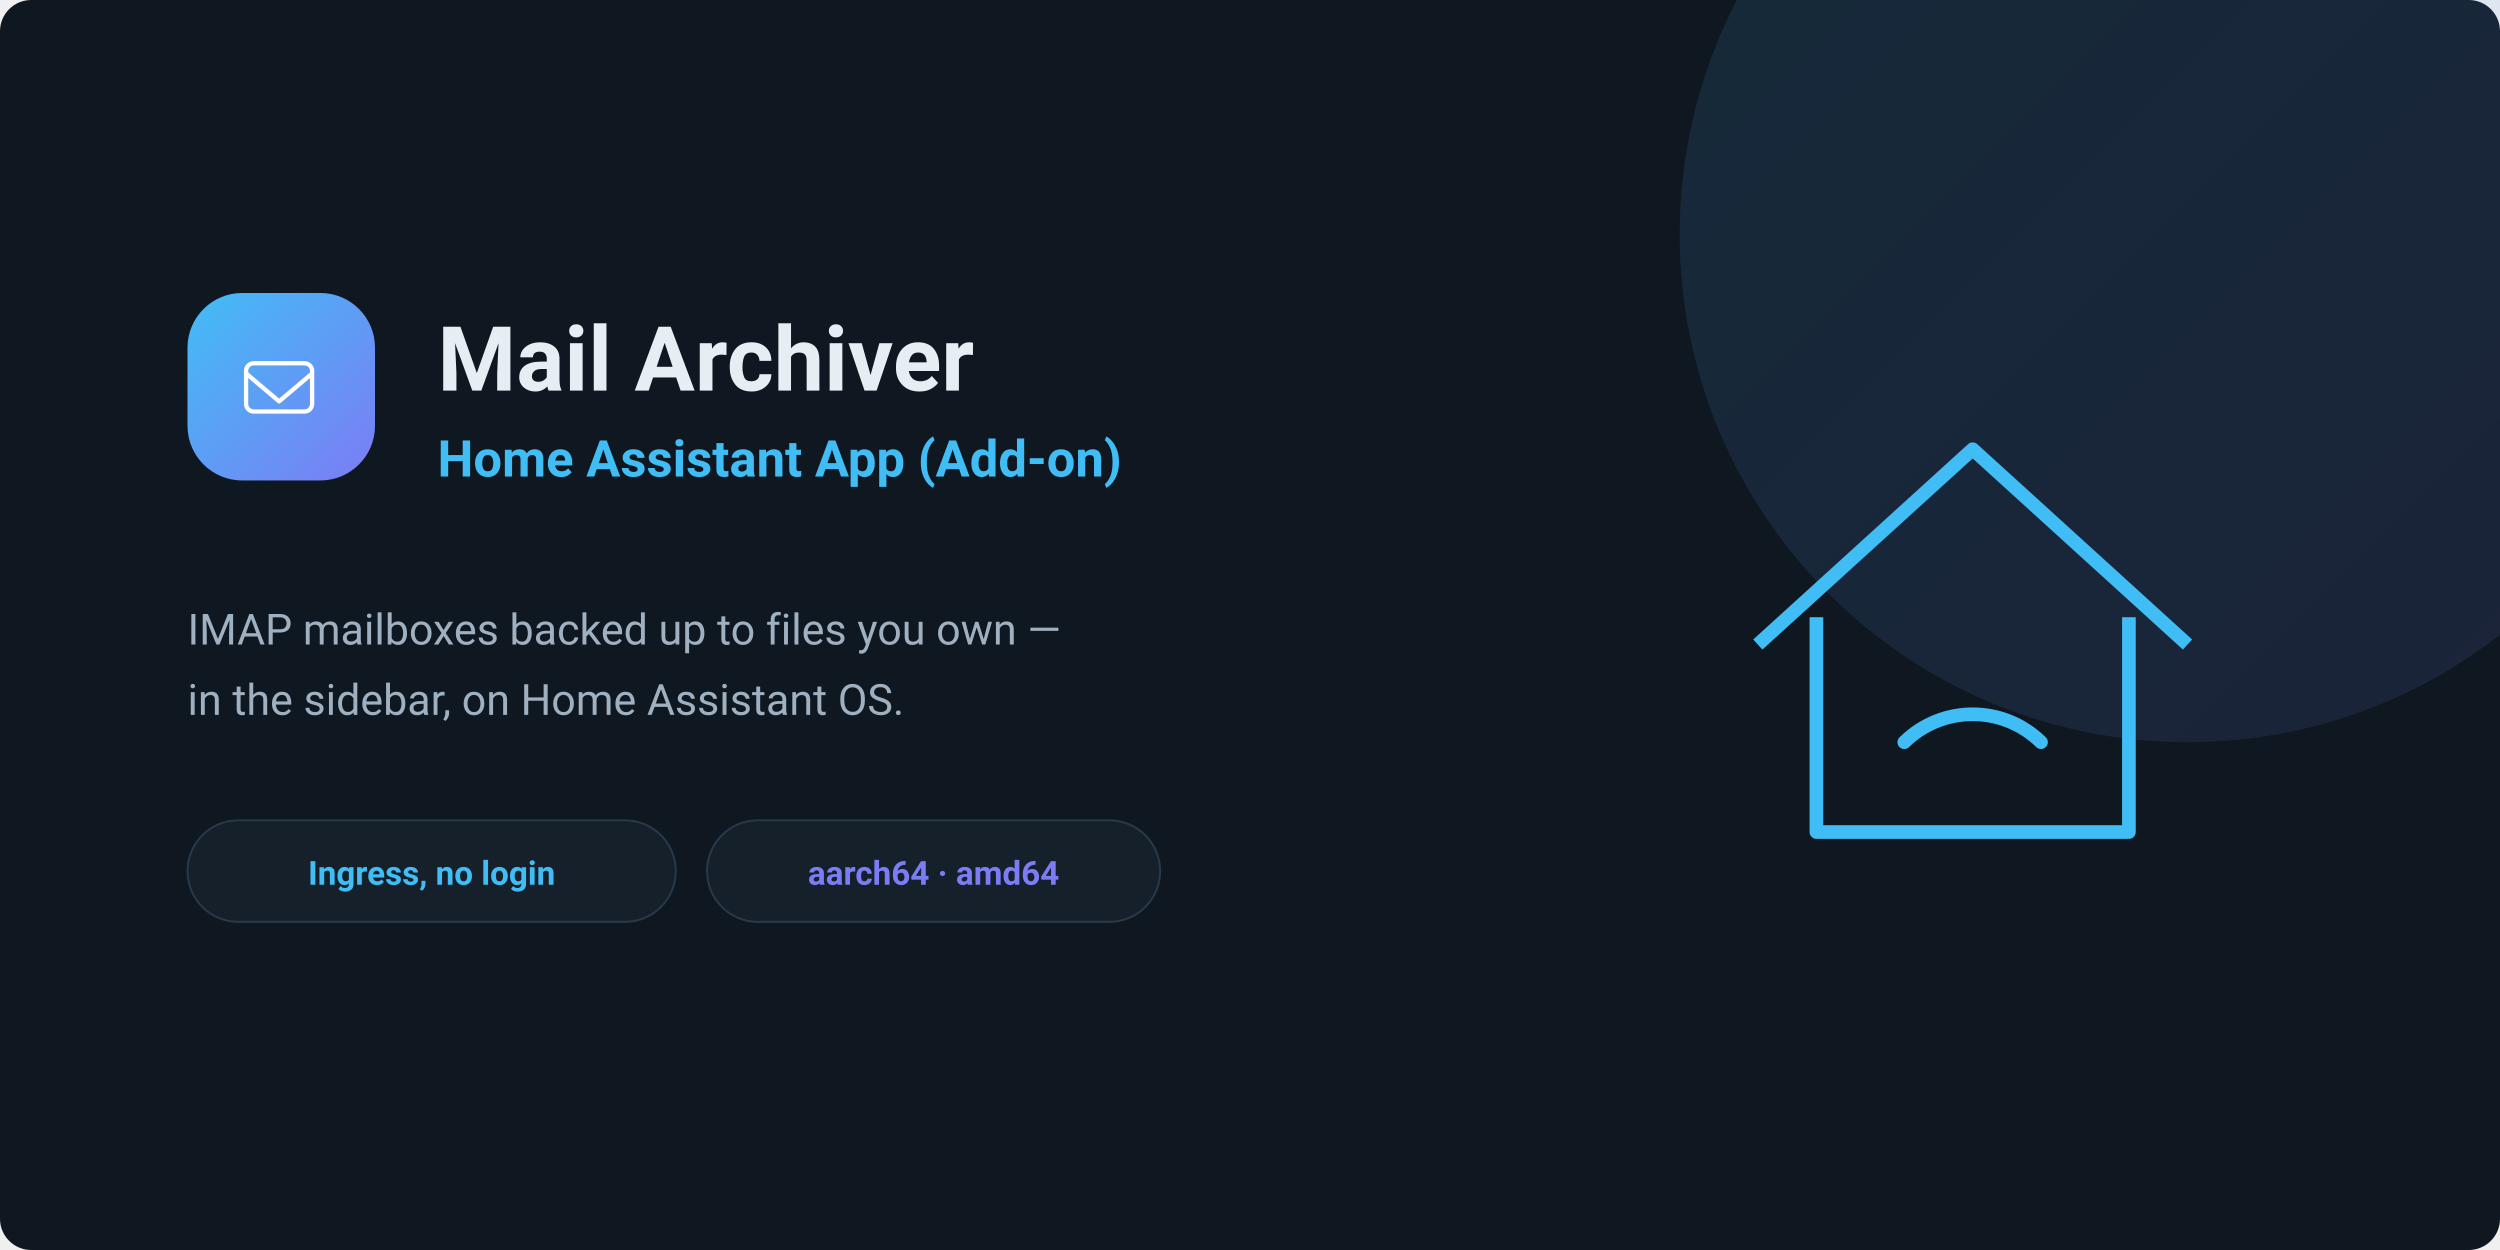
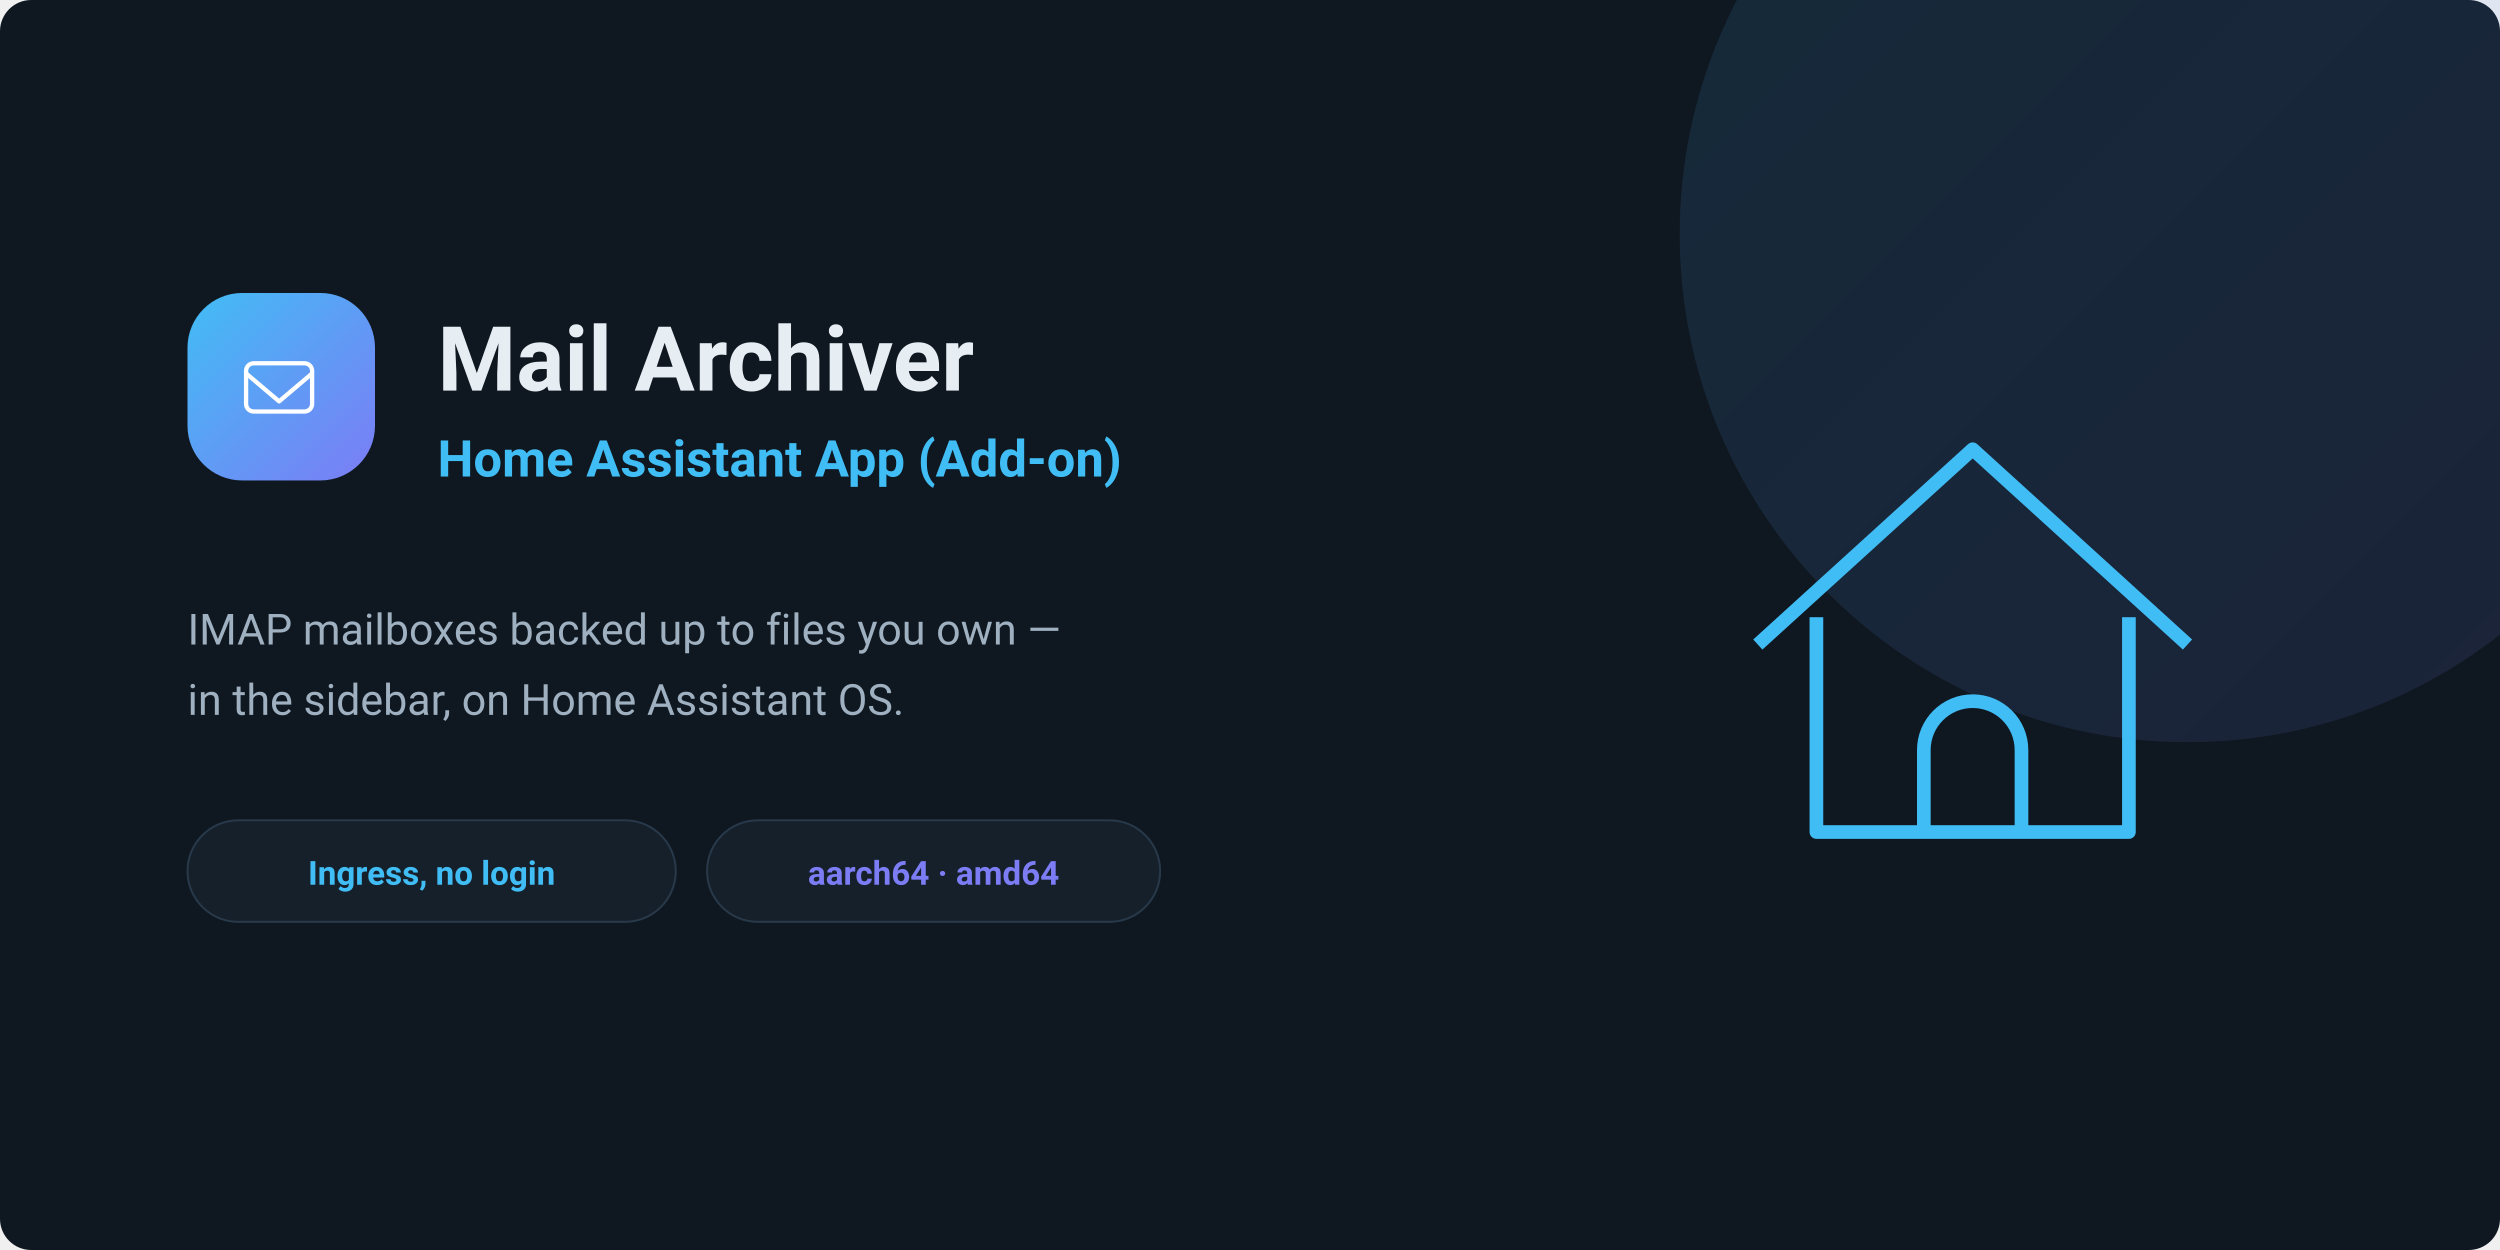
<svg xmlns="http://www.w3.org/2000/svg" viewBox="0 0 1280 640" width="1280" height="640" role="img" aria-label="Mail Archiver as a Home Assistant add-on">
  <defs>
    <linearGradient id="accent" x1="0" y1="0" x2="1" y2="1">
      <stop offset="0" stop-color="#41BDF5" />
      <stop offset="1" stop-color="#7C7CF5" />
    </linearGradient>
  </defs>
  <rect width="1280" height="640" rx="16" fill="#0f1720" />
  <g font-family="ui-sans-serif, -apple-system, 'Segoe UI', Roboto, Helvetica, Arial, sans-serif">
    <circle cx="1120" cy="120" r="260" fill="url(#accent)" opacity="0.12" />
    <rect x="96" y="150" width="96" height="96" rx="28" fill="url(#accent)" stroke="none" />
    <g stroke="#fff" stroke-width="2.2" fill="none" stroke-linejoin="round">
      <rect x="126" y="186" width="33.8" height="24.7" rx="3.9" />
      <path d="M126 191.2 142.9 205.5 159.8 191.2" />
    </g>
    <text x="224" y="200" fill="#e6edf3" font-size="46" font-weight="700">Mail Archiver</text>
    <text x="224" y="244" fill="#41BDF5" font-size="26" font-weight="600">Home Assistant App (Add-on)</text>
    <text x="96" y="330" fill="#9fb0c0" font-size="22">IMAP mailboxes backed up to files you own —</text>
    <text x="96" y="366" fill="#9fb0c0" font-size="22">in the sidebar, on Home Assistant OS.</text>
    <rect x="96" y="420" width="250" height="52" rx="26" fill="#16202b" stroke="#28394a" />
    <text x="221" y="453" fill="#41BDF5" font-size="17" font-weight="600" text-anchor="middle">Ingress, no login</text>
    <rect x="362" y="420" width="232" height="52" rx="26" fill="#16202b" stroke="#28394a" />
    <text x="478" y="453" fill="#7C7CF5" font-size="17" font-weight="600" text-anchor="middle">aarch64 · amd64</text>
    <g stroke="#41BDF5" stroke-width="7" fill="none" stroke-linejoin="round">
      <path d="M900 330 1010 230 1120 330" />
      <path d="M930 316v110h160v-110" />
-       <path d="M975 380a50 50 0 0 1 70 0" stroke-linecap="round" />
+       <path d="M985 426v-42a25 25 0 0 1 50 0v42" />
    </g>
  </g>
</svg>
